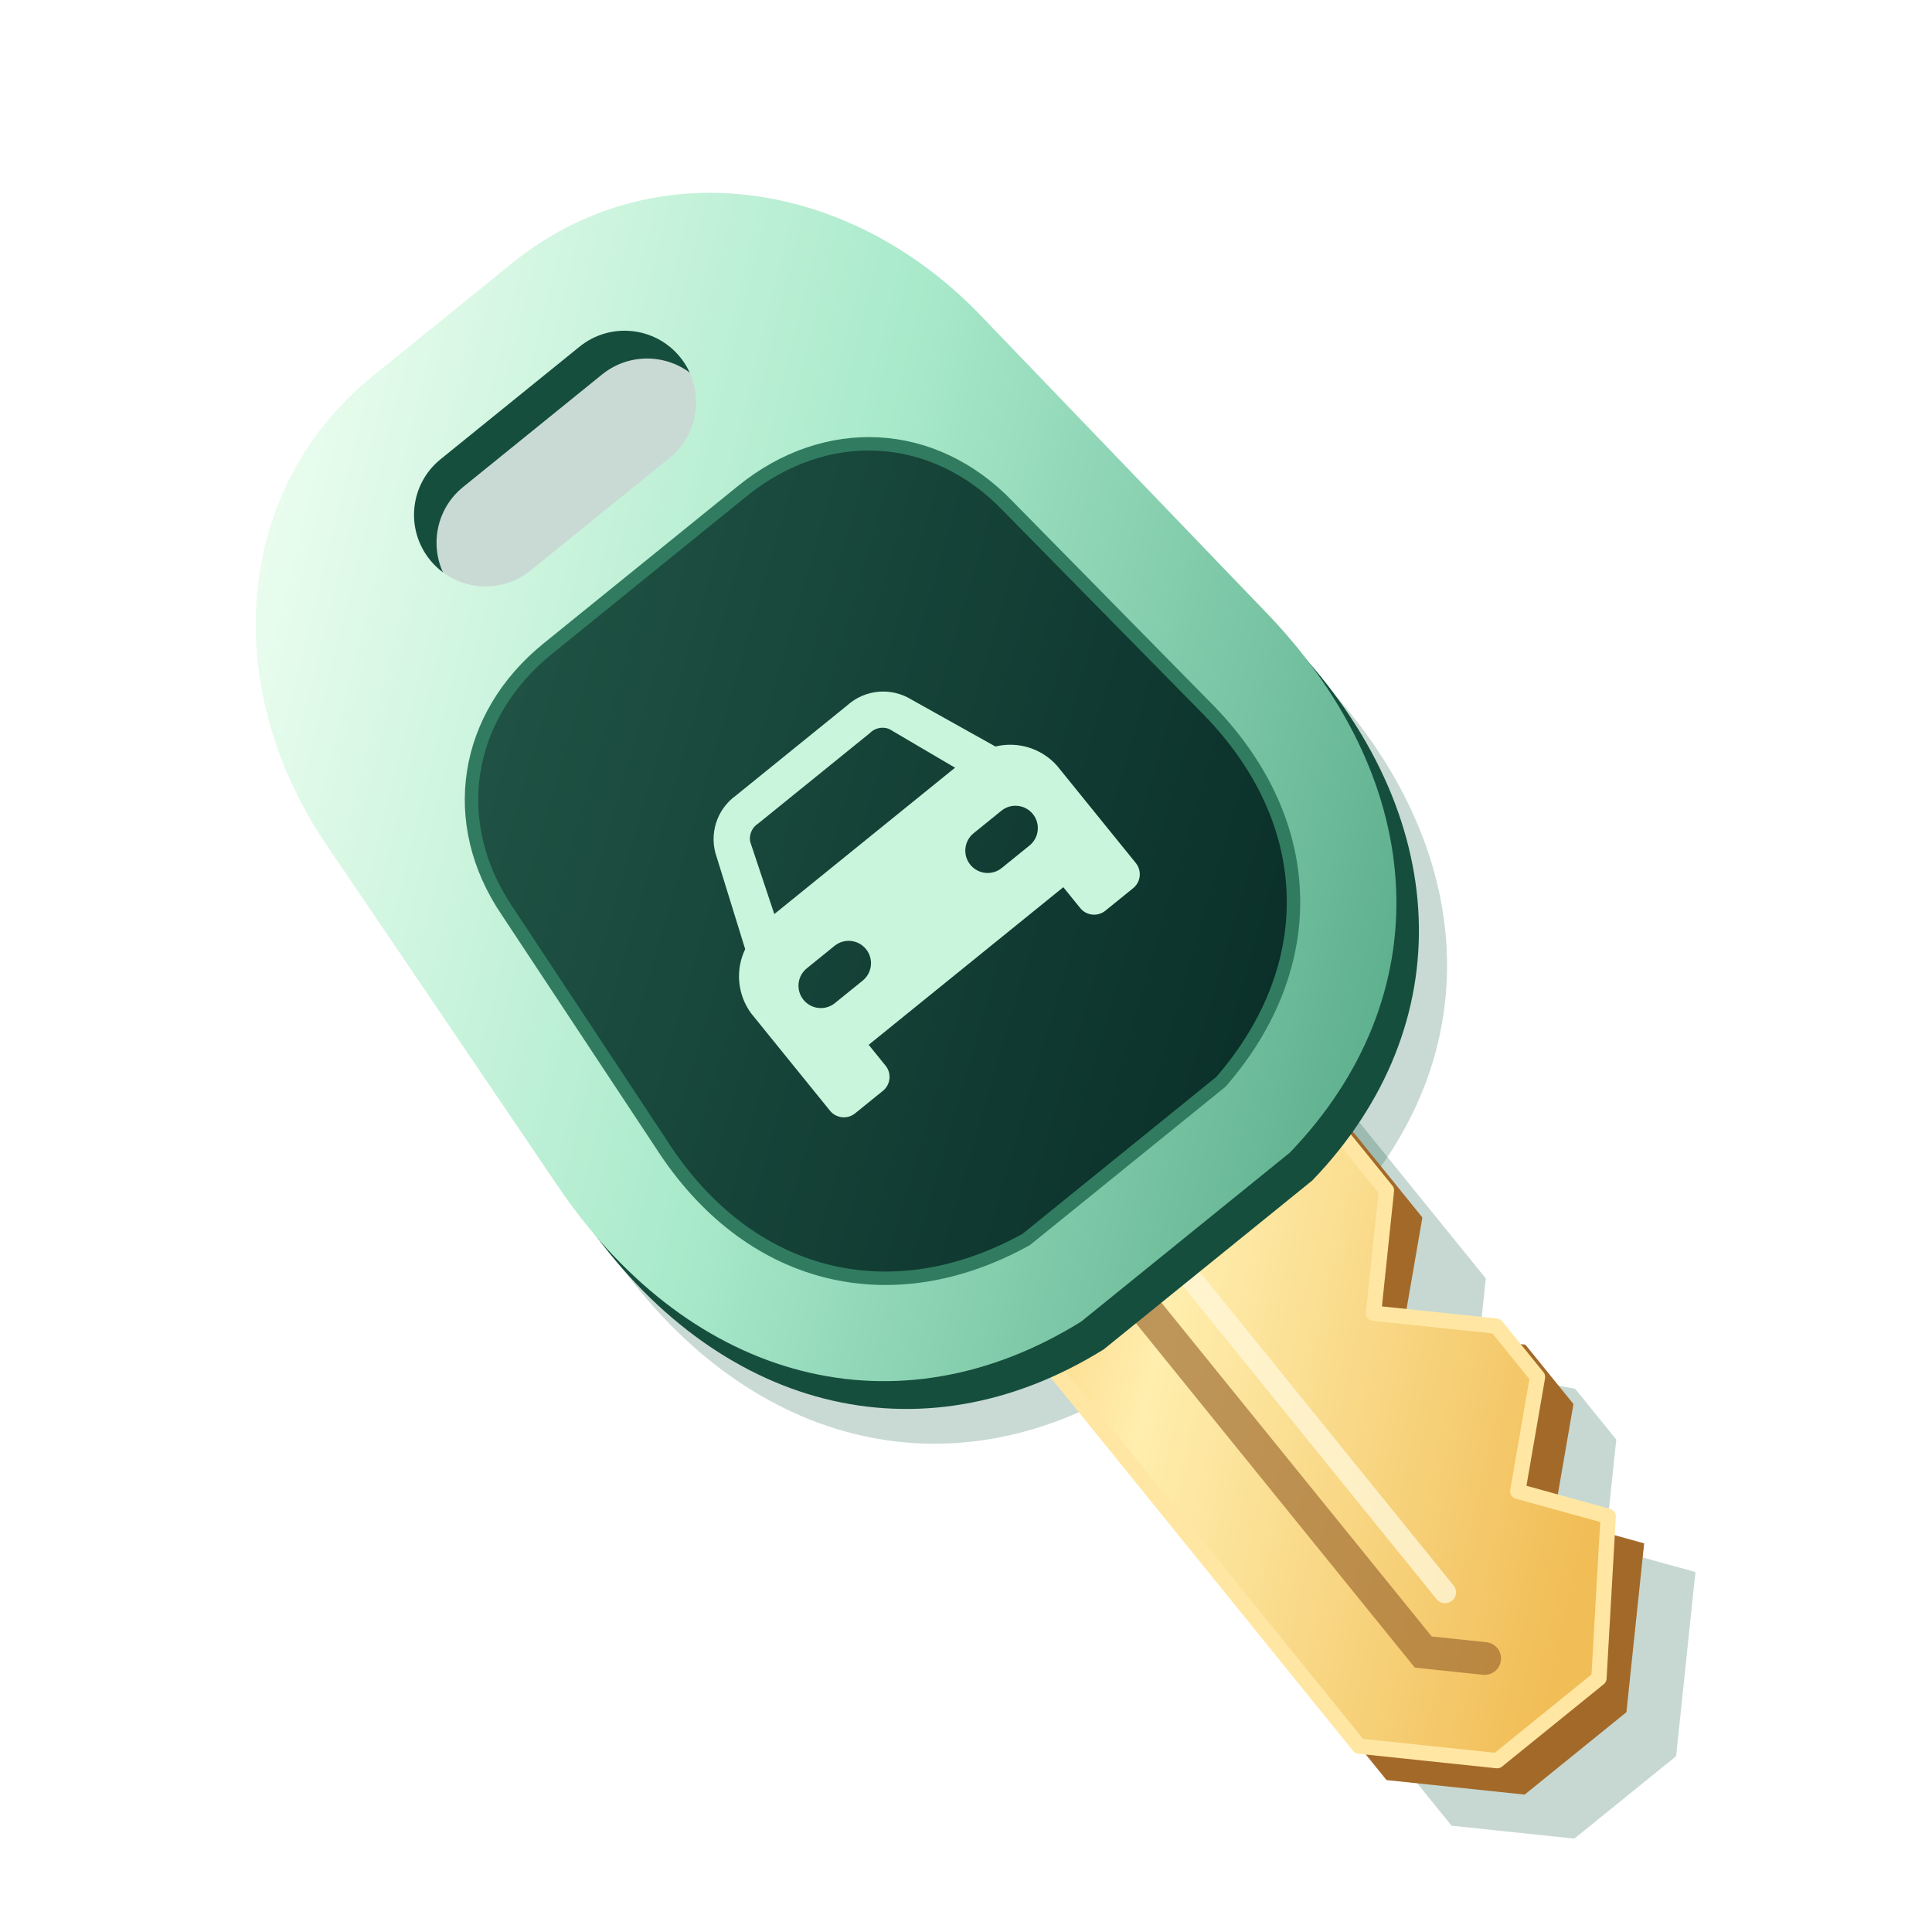
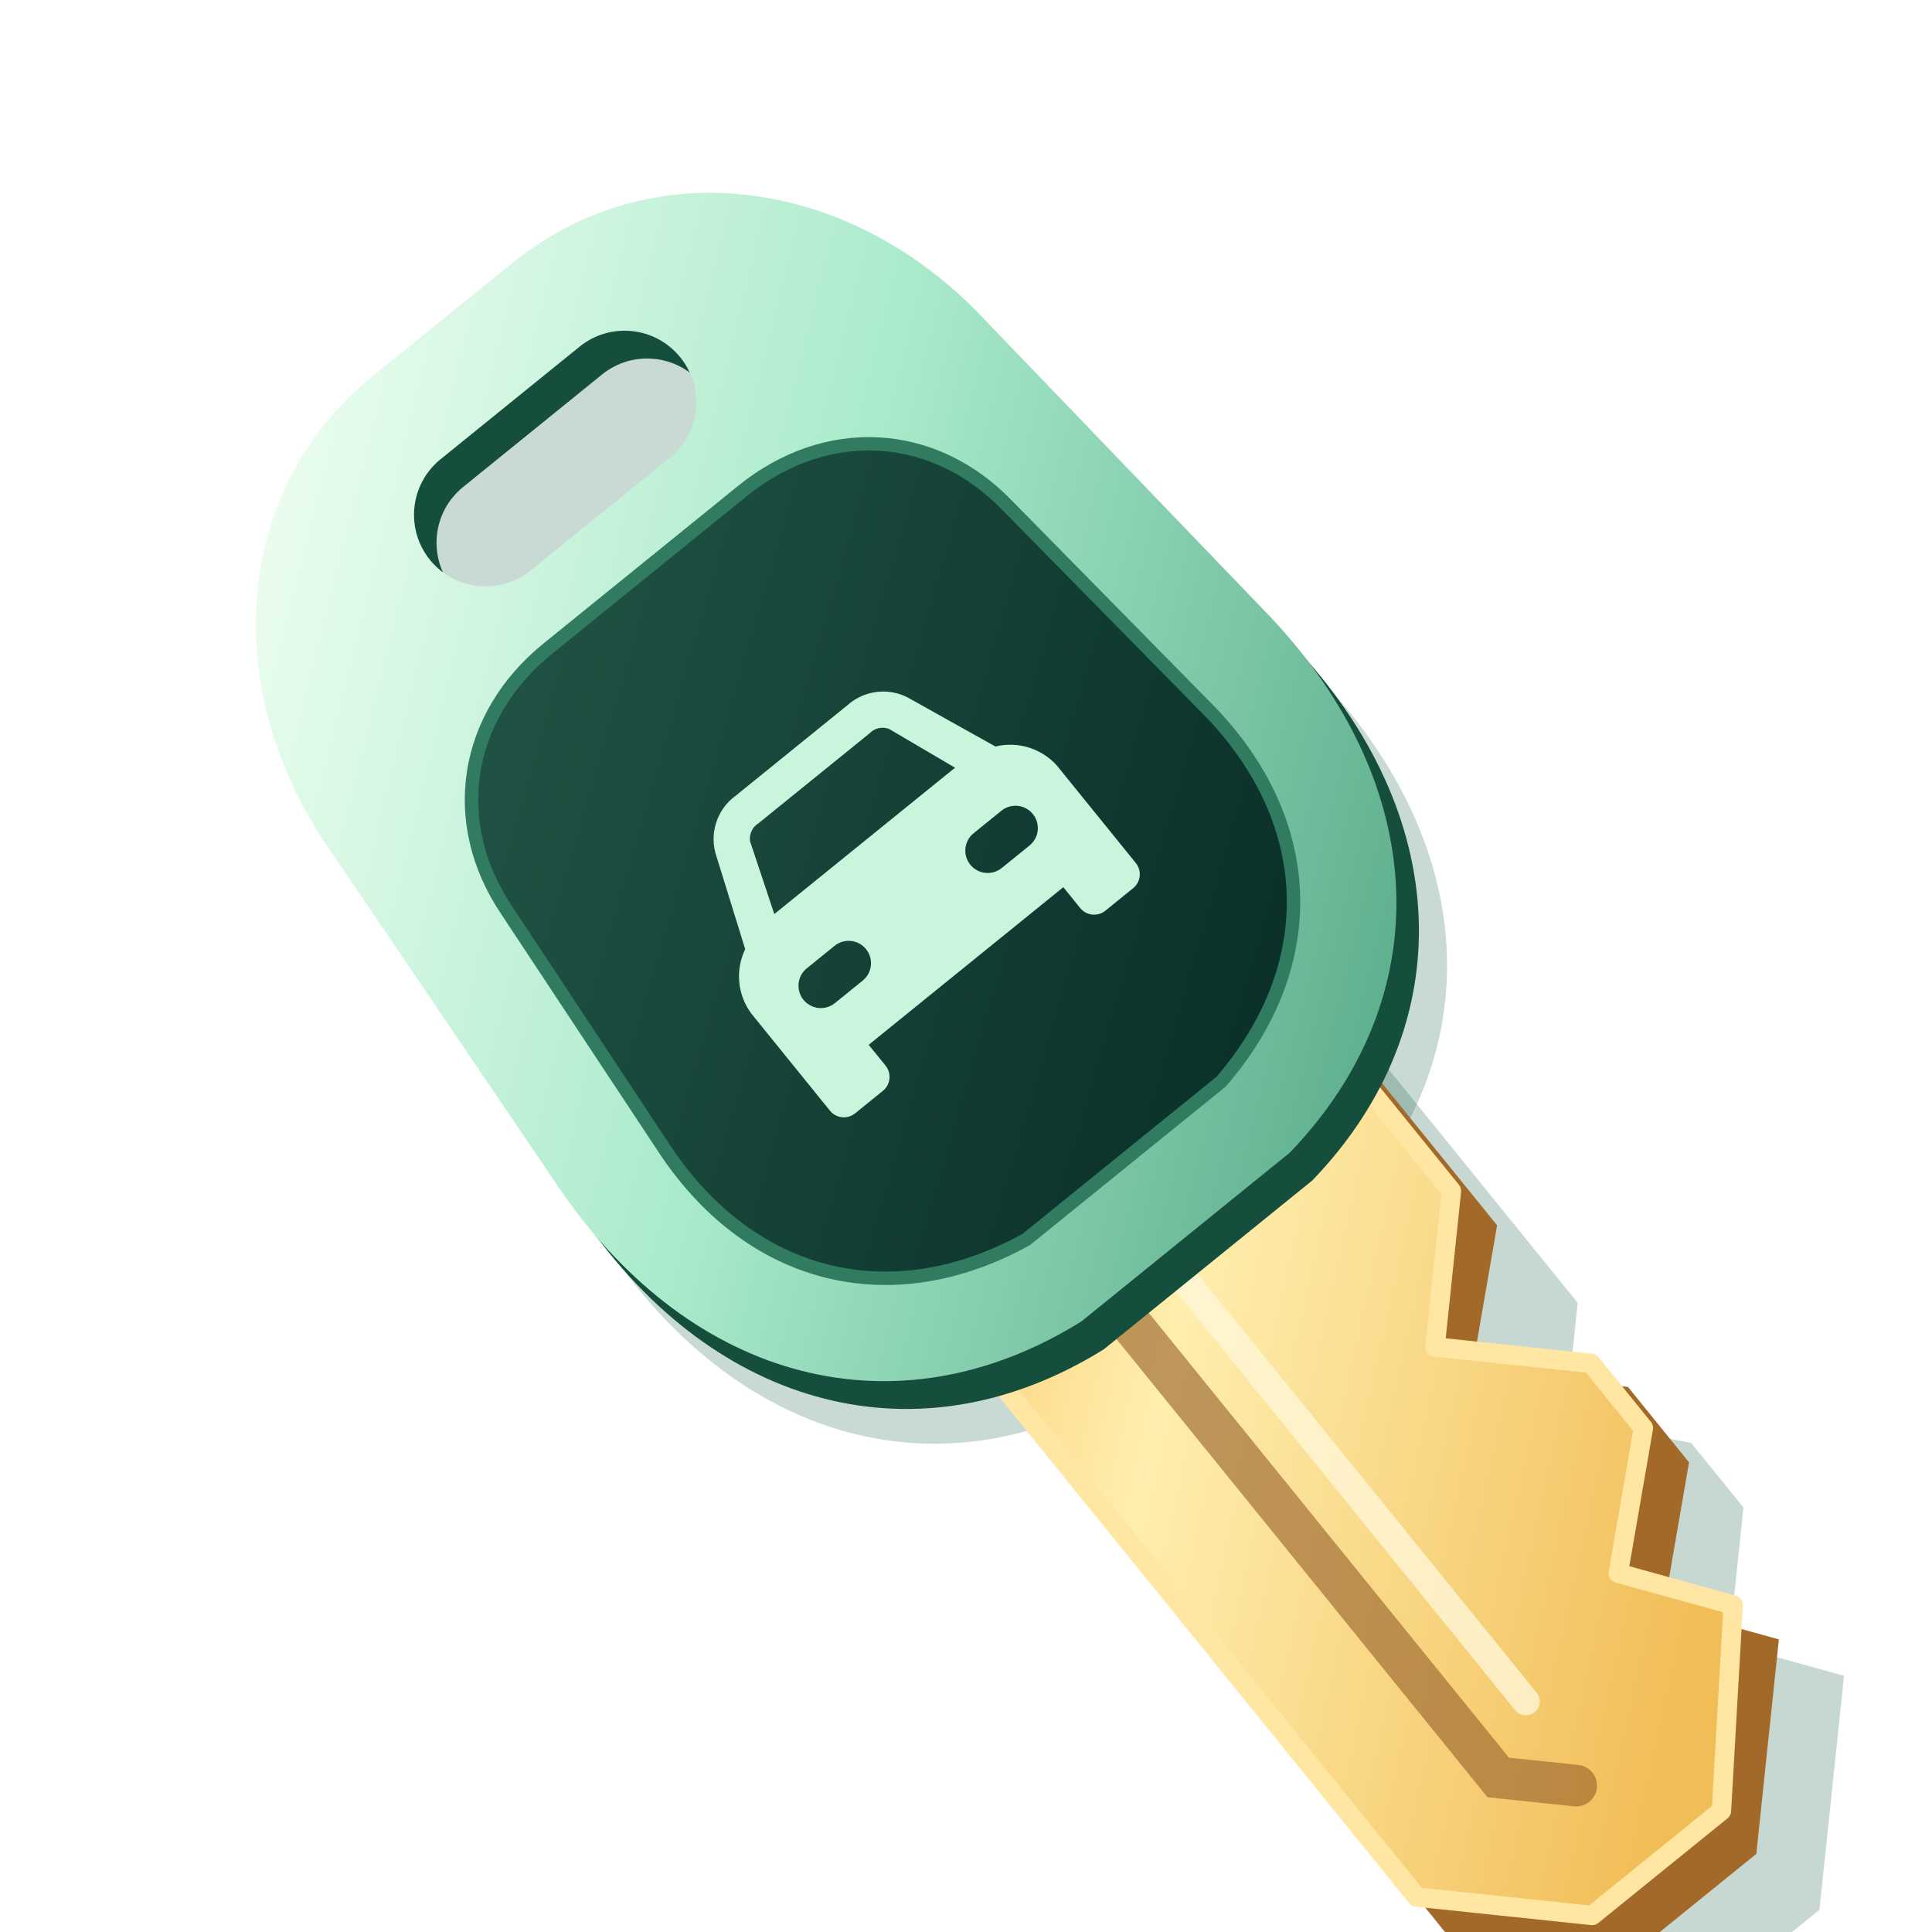
<svg xmlns="http://www.w3.org/2000/svg" viewBox="0 0 216 216">
  <defs>
    <linearGradient id="metal" x1="60" y1="24" x2="153" y2="147" gradientUnits="userSpaceOnUse">
      <stop stop-color="#F2FFF2" />
      <stop offset=".47" stop-color="#A9EACB" />
      <stop offset="1" stop-color="#53A785" />
    </linearGradient>
    <linearGradient id="body" x1="77" y1="37" x2="143" y2="132" gradientUnits="userSpaceOnUse">
      <stop stop-color="#235949" />
      <stop offset="1" stop-color="#092E28" />
    </linearGradient>
    <linearGradient id="blade" x1="89" y1="126" x2="132" y2="180" gradientUnits="userSpaceOnUse">
      <stop stop-color="#F9BF59" />
      <stop offset=".39" stop-color="#FFEEAE" />
      <stop offset="1" stop-color="#F1BD56" />
    </linearGradient>
  </defs>
  <g transform="rotate(-39 108 108)">
    <path d="M98 17h20c20 0 35 16 37 37l4 47c2 26-12 45-36 48H93c-24-3-38-22-36-48l4-47c2-21 17-37 37-37z" fill="#075539" opacity=".22" transform="translate(0 7)" />
-     <g transform="translate(108 140) scale(1.22) translate(-108 -140)">
+     <g transform="translate(108 140) scale(1.55) translate(-108 -140)">
      <path d="M92 122h34v39l-6 6 6 7v6l-7 7 5 7-12 12h-12l-8-8z" fill="#075539" opacity=".23" transform="translate(1 5)" />
      <path d="M91 118h35v40l-8 7 8 8v7l-8 7 5 7-11 11h-12l-9-9z" fill="#A36929" />
      <path d="M91 116h34v38l-8 8 8 8v6l-8 7 5 7-10 11h-12l-9-9z" fill="url(#blade)" stroke="#FFE7A3" stroke-width="1.4" stroke-linejoin="round" />
      <path d="M101 140v49l4 4" fill="none" stroke="#9B682E" stroke-opacity=".65" stroke-width="3" stroke-linecap="round" />
      <path d="M106 143v43" fill="none" stroke="#FFF6D7" stroke-opacity=".8" stroke-width="2" stroke-linecap="round" />
    </g>
    <path d="M98 15h20c20 0 35 16 37 37l4 47c2 26-12 45-36 48H93c-24-3-38-22-36-48l4-47c2-21 17-37 37-37z M98 27a8 8 0 0 0 0 16h20a8 8 0 0 0 0-16z" fill="#164E3E" fill-rule="evenodd" transform="translate(0 4)" />
    <path d="M98 15h20c20 0 35 16 37 37l4 47c2 26-12 45-36 48H93c-24-3-38-22-36-48l4-47c2-21 17-37 37-37z M98 27a8 8 0 0 0 0 16h20a8 8 0 0 0 0-16z" fill="url(#metal)" fill-rule="evenodd" />
    <path d="M94 51h28c12 0 21 8 22 20l3 31c2 18-8 31-25 34H94c-17-3-27-16-25-34l3-31c1-12 10-20 22-20z" fill="url(#body)" stroke="#317C60" stroke-width="1.5" />
    <path fill="#C8F5DC" fill-rule="evenodd" d="       M90 91l4-10a6 6 0 0 1 6-4h16a6 6 0 0 1 6 4l4 10       a7 7 0 0 1 4 6v14a2 2 0 0 1-2 2h-4a2 2 0 0 1-2-2v-3H94v3a2 2 0 0 1-2 2h-4a2 2 0 0 1-2-2V97a7 7 0 0 1 4-6z       M95 90h26l-3-8a2 2 0 0 0-2-1h-16a2 2 0 0 0-2 1z       M94 97a2.5 2.5 0 0 0 0 5h4a2.5 2.5 0 0 0 0-5z       M118 97a2.5 2.5 0 0 0 0 5h4a2.5 2.5 0 0 0 0-5z" />
  </g>
</svg>
